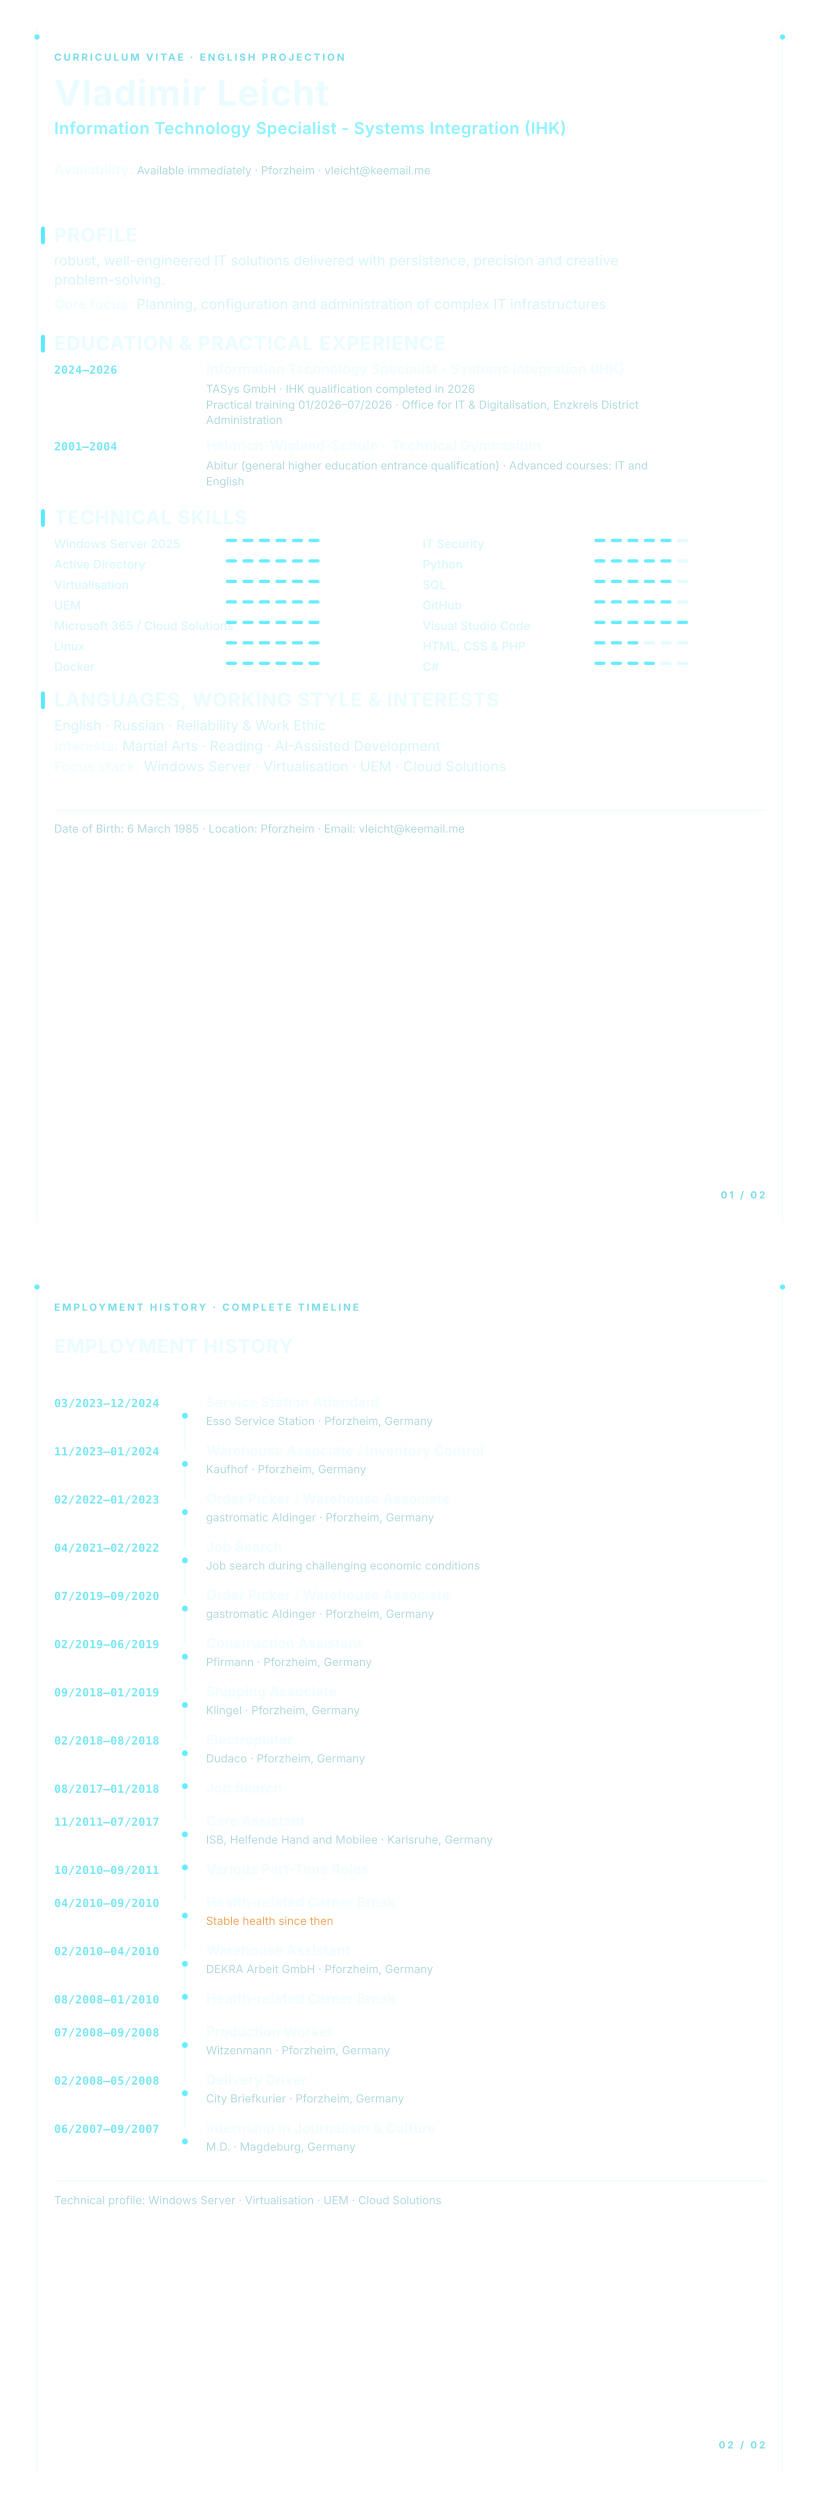
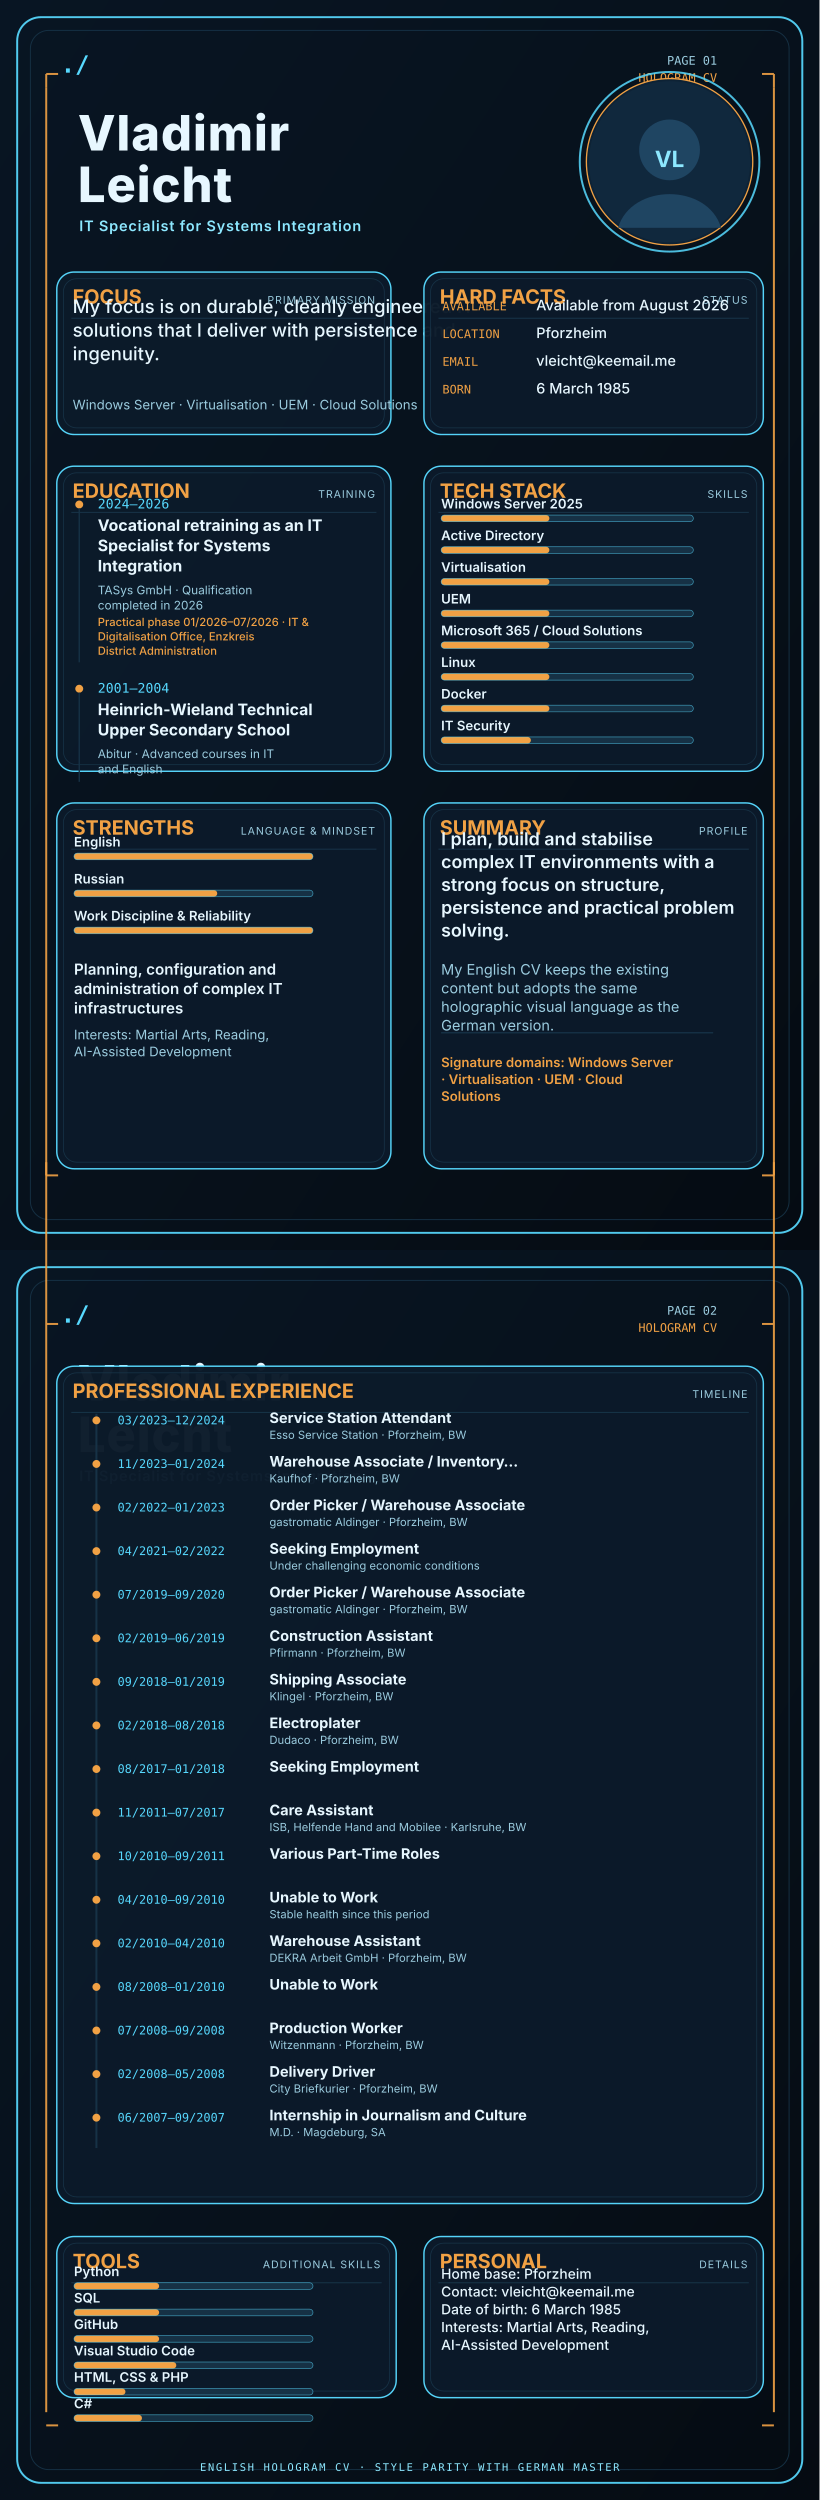
- <svg xmlns="http://www.w3.org/2000/svg" width="1241" height="3786" viewBox="0 0 1241 3786" role="img" aria-labelledby="title desc">
+ <svg xmlns="http://www.w3.org/2000/svg" width="1241" height="3786" viewBox="0 0 1241 3786">
  <defs>
-     <linearGradient id="cyanLine" x1="0" x2="1">
-       <stop offset="0" stop-color="#58eaff" stop-opacity=".14" />
-       <stop offset=".18" stop-color="#58eaff" stop-opacity=".72" />
-       <stop offset=".82" stop-color="#58eaff" stop-opacity=".72" />
-       <stop offset="1" stop-color="#58eaff" stop-opacity=".14" />
+     <linearGradient id="bgPage" x1="0" y1="0" x2="1" y2="1">
+       <stop offset="0%" stop-color="#081523" />
+       <stop offset="55%" stop-color="#07111b" />
+       <stop offset="100%" stop-color="#050b12" />
    </linearGradient>
-     <style>
-     .name{font-family:Inter,Arial,sans-serif;font-size:54px;font-weight:700;letter-spacing:1.4px;fill:#eafcff}
-     .role{font-family:Inter,Arial,sans-serif;font-size:25px;font-weight:600;letter-spacing:.5px;fill:#8cf2ff}
-     .eyebrow{font-family:Inter,Arial,sans-serif;font-size:15px;font-weight:700;letter-spacing:3.1px;fill:#78dce8}
-     .section{font-family:Inter,Arial,sans-serif;font-size:29px;font-weight:700;letter-spacing:1.1px;fill:#eafcff}
-     .body{font-family:Inter,Arial,sans-serif;font-size:21px;font-weight:400;fill:#d7f5f8}
-     .bodyStrong{font-family:Inter,Arial,sans-serif;font-size:21px;font-weight:650;fill:#f1fdff}
-     .small{font-family:Inter,Arial,sans-serif;font-size:17px;font-weight:400;fill:#afd9de}
-     .date{font-family:ui-monospace,SFMono-Regular,Consolas,monospace;font-size:17px;font-weight:600;letter-spacing:.4px;fill:#75e6f4}
-     .skill{font-family:Inter,Arial,sans-serif;font-size:18px;font-weight:500;fill:#d8f7fa}
-     .accent{fill:#f0a55b}
-     .line{stroke:url(#cyanLine);stroke-width:2}
-     .thin{stroke:#58eaff;stroke-opacity:.22;stroke-width:1}
-   </style>
+     <linearGradient id="glowLine" x1="0" y1="0" x2="1" y2="0">
+       <stop offset="0%" stop-color="#143449" />
+       <stop offset="45%" stop-color="#57d9ff" />
+       <stop offset="100%" stop-color="#143449" />
+     </linearGradient>
+     <filter id="softGlow" x="-40%" y="-40%" width="180%" height="180%">
+       <feGaussianBlur stdDeviation="3" result="blur" />
+       <feMerge>
+         <feMergeNode in="blur" />
+         <feMergeNode in="SourceGraphic" />
+       </feMerge>
+     </filter>
  </defs>
-   <g aria-hidden="true" opacity=".9">
-     <path d="M42 56 H1199" class="line" />
-     <path d="M42 1837 H1199" class="line" />
-     <path d="M56 42 V1851" class="thin" />
-     <path d="M1185 42 V1851" class="thin" />
-     <circle cx="56" cy="56" r="4" fill="#58eaff" />
-     <circle cx="1185" cy="56" r="4" fill="#58eaff" />
-   </g>
-   <g aria-hidden="true" opacity=".9">
-     <path d="M42 1949 H1199" class="line" />
-     <path d="M42 3730 H1199" class="line" />
-     <path d="M56 1935 V3744" class="thin" />
-     <path d="M1185 1935 V3744" class="thin" />
-     <circle cx="56" cy="1949" r="4" fill="#58eaff" />
-     <circle cx="1185" cy="1949" r="4" fill="#58eaff" />
-   </g>
-   <g id="page-1" data-page="1">
-     <text x="82" y="92" class="eyebrow">CURRICULUM VITAE · ENGLISH PROJECTION</text>
-     <text x="82" y="160" class="name">Vladimir Leicht</text>
-     <text x="82" y="203" class="role">Information Technology Specialist - Systems Integration (IHK)</text>
-     <text x="82" y="264" class="small">
-       <tspan class="bodyStrong">Availability:</tspan> Available immediately · Pforzheim · vleicht@keemail.me</text>
-     <path d="M82 318 H1159" class="line" />
-     <text x="82" y="366" class="section">PROFILE</text>
-     <rect x="62" y="343" width="6" height="27" rx="3" fill="#58eaff" />
-     <text x="82" y="402" class="body">robust, well-engineered IT solutions delivered with persistence, precision and creative</text>
-     <text x="82" y="431" class="body">problem-solving.</text>
-     <text x="82" y="468" class="body">
-       <tspan class="bodyStrong">Core focus:</tspan> Planning, configuration and administration of complex IT infrastructures</text>
-     <text x="82" y="530" class="section">EDUCATION &amp; PRACTICAL EXPERIENCE</text>
-     <rect x="62" y="507" width="6" height="27" rx="3" fill="#58eaff" />
-     <text x="82" y="566" class="date">2024–2026</text>
-     <text x="312" y="566" class="bodyStrong">Information Technology Specialist - Systems Integration (IHK)</text>
-     <text x="312" y="595" class="small">TASys GmbH · IHK qualification completed in 2026</text>
-     <text x="312" y="619" class="small">Practical training 01/2026–07/2026 · Office for IT &amp; Digitalisation, Enzkreis District</text>
-     <text x="312" y="642" class="small">Administration</text>
-     <text x="82" y="682" class="date">2001–2004</text>
-     <text x="312" y="682" class="bodyStrong">Heinrich-Wieland-Schule - Technical Gymnasium</text>
-     <text x="312" y="711" class="small">Abitur (general higher education entrance qualification) · Advanced courses: IT and</text>
-     <text x="312" y="735" class="small">English</text>
-     <text x="82" y="794" class="section">TECHNICAL SKILLS</text>
-     <rect x="62" y="771" width="6" height="27" rx="3" fill="#58eaff" />
-     <text x="82" y="830" class="skill">Windows Server 2025</text>
-     <rect x="342" y="816" width="17" height="5" rx="2.5" fill="#58eaff" opacity=".9" />
-     <rect x="367" y="816" width="17" height="5" rx="2.5" fill="#58eaff" opacity=".9" />
-     <rect x="392" y="816" width="17" height="5" rx="2.5" fill="#58eaff" opacity=".9" />
-     <rect x="417" y="816" width="17" height="5" rx="2.5" fill="#58eaff" opacity=".9" />
-     <rect x="442" y="816" width="17" height="5" rx="2.5" fill="#58eaff" opacity=".9" />
-     <rect x="467" y="816" width="17" height="5" rx="2.5" fill="#58eaff" opacity=".9" />
-     <text x="82" y="861" class="skill">Active Directory</text>
-     <rect x="342" y="847" width="17" height="5" rx="2.5" fill="#58eaff" opacity=".9" />
-     <rect x="367" y="847" width="17" height="5" rx="2.5" fill="#58eaff" opacity=".9" />
-     <rect x="392" y="847" width="17" height="5" rx="2.5" fill="#58eaff" opacity=".9" />
-     <rect x="417" y="847" width="17" height="5" rx="2.5" fill="#58eaff" opacity=".9" />
-     <rect x="442" y="847" width="17" height="5" rx="2.5" fill="#58eaff" opacity=".9" />
-     <rect x="467" y="847" width="17" height="5" rx="2.5" fill="#58eaff" opacity=".9" />
-     <text x="82" y="892" class="skill">Virtualisation</text>
-     <rect x="342" y="878" width="17" height="5" rx="2.5" fill="#58eaff" opacity=".9" />
-     <rect x="367" y="878" width="17" height="5" rx="2.5" fill="#58eaff" opacity=".9" />
-     <rect x="392" y="878" width="17" height="5" rx="2.5" fill="#58eaff" opacity=".9" />
-     <rect x="417" y="878" width="17" height="5" rx="2.5" fill="#58eaff" opacity=".9" />
-     <rect x="442" y="878" width="17" height="5" rx="2.5" fill="#58eaff" opacity=".9" />
-     <rect x="467" y="878" width="17" height="5" rx="2.5" fill="#58eaff" opacity=".9" />
-     <text x="82" y="923" class="skill">UEM</text>
-     <rect x="342" y="909" width="17" height="5" rx="2.5" fill="#58eaff" opacity=".9" />
-     <rect x="367" y="909" width="17" height="5" rx="2.5" fill="#58eaff" opacity=".9" />
-     <rect x="392" y="909" width="17" height="5" rx="2.5" fill="#58eaff" opacity=".9" />
-     <rect x="417" y="909" width="17" height="5" rx="2.5" fill="#58eaff" opacity=".9" />
-     <rect x="442" y="909" width="17" height="5" rx="2.5" fill="#58eaff" opacity=".9" />
-     <rect x="467" y="909" width="17" height="5" rx="2.5" fill="#58eaff" opacity=".9" />
-     <text x="82" y="954" class="skill">Microsoft 365 / Cloud Solutions</text>
-     <rect x="342" y="940" width="17" height="5" rx="2.5" fill="#58eaff" opacity=".9" />
-     <rect x="367" y="940" width="17" height="5" rx="2.5" fill="#58eaff" opacity=".9" />
-     <rect x="392" y="940" width="17" height="5" rx="2.5" fill="#58eaff" opacity=".9" />
-     <rect x="417" y="940" width="17" height="5" rx="2.5" fill="#58eaff" opacity=".9" />
-     <rect x="442" y="940" width="17" height="5" rx="2.5" fill="#58eaff" opacity=".9" />
-     <rect x="467" y="940" width="17" height="5" rx="2.5" fill="#58eaff" opacity=".9" />
-     <text x="82" y="985" class="skill">Linux</text>
-     <rect x="342" y="971" width="17" height="5" rx="2.5" fill="#58eaff" opacity=".9" />
-     <rect x="367" y="971" width="17" height="5" rx="2.5" fill="#58eaff" opacity=".9" />
-     <rect x="392" y="971" width="17" height="5" rx="2.5" fill="#58eaff" opacity=".9" />
-     <rect x="417" y="971" width="17" height="5" rx="2.5" fill="#58eaff" opacity=".9" />
-     <rect x="442" y="971" width="17" height="5" rx="2.5" fill="#58eaff" opacity=".9" />
-     <rect x="467" y="971" width="17" height="5" rx="2.5" fill="#58eaff" opacity=".9" />
-     <text x="82" y="1016" class="skill">Docker</text>
-     <rect x="342" y="1002" width="17" height="5" rx="2.5" fill="#58eaff" opacity=".9" />
-     <rect x="367" y="1002" width="17" height="5" rx="2.5" fill="#58eaff" opacity=".9" />
-     <rect x="392" y="1002" width="17" height="5" rx="2.5" fill="#58eaff" opacity=".9" />
-     <rect x="417" y="1002" width="17" height="5" rx="2.5" fill="#58eaff" opacity=".9" />
-     <rect x="442" y="1002" width="17" height="5" rx="2.5" fill="#58eaff" opacity=".9" />
-     <rect x="467" y="1002" width="17" height="5" rx="2.5" fill="#58eaff" opacity=".9" />
-     <text x="640" y="830" class="skill">IT Security</text>
-     <rect x="900" y="816" width="17" height="5" rx="2.5" fill="#58eaff" opacity=".9" />
-     <rect x="925" y="816" width="17" height="5" rx="2.5" fill="#58eaff" opacity=".9" />
-     <rect x="950" y="816" width="17" height="5" rx="2.5" fill="#58eaff" opacity=".9" />
-     <rect x="975" y="816" width="17" height="5" rx="2.5" fill="#58eaff" opacity=".9" />
-     <rect x="1000" y="816" width="17" height="5" rx="2.5" fill="#58eaff" opacity=".9" />
-     <rect x="1025" y="816" width="17" height="5" rx="2.5" fill="#58eaff" opacity=".18" />
-     <text x="640" y="861" class="skill">Python</text>
-     <rect x="900" y="847" width="17" height="5" rx="2.5" fill="#58eaff" opacity=".9" />
-     <rect x="925" y="847" width="17" height="5" rx="2.5" fill="#58eaff" opacity=".9" />
-     <rect x="950" y="847" width="17" height="5" rx="2.5" fill="#58eaff" opacity=".9" />
-     <rect x="975" y="847" width="17" height="5" rx="2.5" fill="#58eaff" opacity=".9" />
-     <rect x="1000" y="847" width="17" height="5" rx="2.5" fill="#58eaff" opacity=".9" />
-     <rect x="1025" y="847" width="17" height="5" rx="2.5" fill="#58eaff" opacity=".18" />
-     <text x="640" y="892" class="skill">SQL</text>
-     <rect x="900" y="878" width="17" height="5" rx="2.5" fill="#58eaff" opacity=".9" />
-     <rect x="925" y="878" width="17" height="5" rx="2.5" fill="#58eaff" opacity=".9" />
-     <rect x="950" y="878" width="17" height="5" rx="2.5" fill="#58eaff" opacity=".9" />
-     <rect x="975" y="878" width="17" height="5" rx="2.5" fill="#58eaff" opacity=".9" />
-     <rect x="1000" y="878" width="17" height="5" rx="2.5" fill="#58eaff" opacity=".9" />
-     <rect x="1025" y="878" width="17" height="5" rx="2.5" fill="#58eaff" opacity=".18" />
-     <text x="640" y="923" class="skill">GitHub</text>
-     <rect x="900" y="909" width="17" height="5" rx="2.5" fill="#58eaff" opacity=".9" />
-     <rect x="925" y="909" width="17" height="5" rx="2.5" fill="#58eaff" opacity=".9" />
-     <rect x="950" y="909" width="17" height="5" rx="2.5" fill="#58eaff" opacity=".9" />
-     <rect x="975" y="909" width="17" height="5" rx="2.5" fill="#58eaff" opacity=".9" />
-     <rect x="1000" y="909" width="17" height="5" rx="2.5" fill="#58eaff" opacity=".9" />
-     <rect x="1025" y="909" width="17" height="5" rx="2.5" fill="#58eaff" opacity=".18" />
-     <text x="640" y="954" class="skill">Visual Studio Code</text>
-     <rect x="900" y="940" width="17" height="5" rx="2.5" fill="#58eaff" opacity=".9" />
-     <rect x="925" y="940" width="17" height="5" rx="2.5" fill="#58eaff" opacity=".9" />
-     <rect x="950" y="940" width="17" height="5" rx="2.5" fill="#58eaff" opacity=".9" />
-     <rect x="975" y="940" width="17" height="5" rx="2.5" fill="#58eaff" opacity=".9" />
-     <rect x="1000" y="940" width="17" height="5" rx="2.5" fill="#58eaff" opacity=".9" />
-     <rect x="1025" y="940" width="17" height="5" rx="2.5" fill="#58eaff" opacity=".9" />
-     <text x="640" y="985" class="skill">HTML, CSS &amp; PHP</text>
-     <rect x="900" y="971" width="17" height="5" rx="2.5" fill="#58eaff" opacity=".9" />
-     <rect x="925" y="971" width="17" height="5" rx="2.5" fill="#58eaff" opacity=".9" />
-     <rect x="950" y="971" width="17" height="5" rx="2.5" fill="#58eaff" opacity=".9" />
-     <rect x="975" y="971" width="17" height="5" rx="2.5" fill="#58eaff" opacity=".18" />
-     <rect x="1000" y="971" width="17" height="5" rx="2.5" fill="#58eaff" opacity=".18" />
-     <rect x="1025" y="971" width="17" height="5" rx="2.5" fill="#58eaff" opacity=".18" />
-     <text x="640" y="1016" class="skill">C#</text>
-     <rect x="900" y="1002" width="17" height="5" rx="2.5" fill="#58eaff" opacity=".9" />
-     <rect x="925" y="1002" width="17" height="5" rx="2.5" fill="#58eaff" opacity=".9" />
-     <rect x="950" y="1002" width="17" height="5" rx="2.5" fill="#58eaff" opacity=".9" />
-     <rect x="975" y="1002" width="17" height="5" rx="2.5" fill="#58eaff" opacity=".9" />
-     <rect x="1000" y="1002" width="17" height="5" rx="2.5" fill="#58eaff" opacity=".18" />
-     <rect x="1025" y="1002" width="17" height="5" rx="2.5" fill="#58eaff" opacity=".18" />
-     <text x="82" y="1070" class="section">LANGUAGES, WORKING STYLE &amp; INTERESTS</text>
-     <rect x="62" y="1047" width="6" height="27" rx="3" fill="#58eaff" />
-     <text x="82" y="1106" class="body">English · Russian · Reliability &amp; Work Ethic</text>
-     <text x="82" y="1137" class="body">
-       <tspan class="bodyStrong">Interests:</tspan> Martial Arts · Reading · AI-Assisted Development</text>
-     <text x="82" y="1168" class="body">
-       <tspan class="bodyStrong">Focus stack:</tspan> Windows Server · Virtualisation · UEM · Cloud Solutions</text>
-     <path d="M82 1227 H1159" class="thin" />
-     <text x="82" y="1261" class="small">Date of Birth: 6 March 1985 · Location: Pforzheim · Email: vleicht@keemail.me</text>
-     <text x="1159" y="1815" text-anchor="end" class="eyebrow">01 / 02</text>
-   </g>
-   <g id="page-2" data-page="2">
-     <text x="82" y="1985" class="eyebrow">EMPLOYMENT HISTORY · COMPLETE TIMELINE</text>
-     <text x="82" y="2049" class="section">EMPLOYMENT HISTORY</text>
-     <path d="M82 2089 H1159" class="line" />
-     <text x="82" y="2131" class="date">03/2023–12/2024</text>
-     <text x="312" y="2131" class="bodyStrong">Service Station Attendant</text>
-     <text x="312" y="2158" class="small">Esso Service Station · Pforzheim, Germany</text>
-     <circle cx="280" cy="2144" r="4.5" fill="#58eaff" opacity=".9" />
-     <path d="M280 2150 V2196" class="thin" />
-     <text x="82" y="2204" class="date">11/2023–01/2024</text>
-     <text x="312" y="2204" class="bodyStrong">Warehouse Associate / Inventory Control</text>
-     <text x="312" y="2231" class="small">Kaufhof · Pforzheim, Germany</text>
-     <circle cx="280" cy="2217" r="4.5" fill="#58eaff" opacity=".9" />
-     <path d="M280 2223 V2269" class="thin" />
-     <text x="82" y="2277" class="date">02/2022–01/2023</text>
-     <text x="312" y="2277" class="bodyStrong">Order Picker / Warehouse Associate</text>
-     <text x="312" y="2304" class="small">gastromatic Aldinger · Pforzheim, Germany</text>
-     <circle cx="280" cy="2290" r="4.5" fill="#58eaff" opacity=".9" />
-     <path d="M280 2296 V2342" class="thin" />
-     <text x="82" y="2350" class="date">04/2021–02/2022</text>
-     <text x="312" y="2350" class="bodyStrong">Job Search</text>
-     <text x="312" y="2377" class="small">Job search during challenging economic conditions</text>
-     <circle cx="280" cy="2363" r="4.5" fill="#58eaff" opacity=".9" />
-     <path d="M280 2369 V2415" class="thin" />
-     <text x="82" y="2423" class="date">07/2019–09/2020</text>
-     <text x="312" y="2423" class="bodyStrong">Order Picker / Warehouse Associate</text>
-     <text x="312" y="2450" class="small">gastromatic Aldinger · Pforzheim, Germany</text>
-     <circle cx="280" cy="2436" r="4.5" fill="#58eaff" opacity=".9" />
-     <path d="M280 2442 V2488" class="thin" />
-     <text x="82" y="2496" class="date">02/2019–06/2019</text>
-     <text x="312" y="2496" class="bodyStrong">Construction Assistant</text>
-     <text x="312" y="2523" class="small">Pfirmann · Pforzheim, Germany</text>
-     <circle cx="280" cy="2509" r="4.5" fill="#58eaff" opacity=".9" />
-     <path d="M280 2515 V2561" class="thin" />
-     <text x="82" y="2569" class="date">09/2018–01/2019</text>
-     <text x="312" y="2569" class="bodyStrong">Shipping Associate</text>
-     <text x="312" y="2596" class="small">Klingel · Pforzheim, Germany</text>
-     <circle cx="280" cy="2582" r="4.5" fill="#58eaff" opacity=".9" />
-     <path d="M280 2588 V2634" class="thin" />
-     <text x="82" y="2642" class="date">02/2018–08/2018</text>
-     <text x="312" y="2642" class="bodyStrong">Electroplater</text>
-     <text x="312" y="2669" class="small">Dudaco · Pforzheim, Germany</text>
-     <circle cx="280" cy="2655" r="4.5" fill="#58eaff" opacity=".9" />
-     <path d="M280 2661 V2707" class="thin" />
-     <text x="82" y="2715" class="date">08/2017–01/2018</text>
-     <text x="312" y="2715" class="bodyStrong">Job Search</text>
-     <circle cx="280" cy="2705" r="4.5" fill="#58eaff" opacity=".9" />
-     <path d="M280 2711 V2757" class="thin" />
-     <text x="82" y="2765" class="date">11/2011–07/2017</text>
-     <text x="312" y="2765" class="bodyStrong">Care Assistant</text>
-     <text x="312" y="2792" class="small">ISB, Helfende Hand and Mobilee · Karlsruhe, Germany</text>
-     <circle cx="280" cy="2778" r="4.5" fill="#58eaff" opacity=".9" />
-     <path d="M280 2784 V2830" class="thin" />
-     <text x="82" y="2838" class="date">10/2010–09/2011</text>
-     <text x="312" y="2838" class="bodyStrong">Various Part-Time Roles</text>
-     <circle cx="280" cy="2828" r="4.5" fill="#58eaff" opacity=".9" />
-     <path d="M280 2834 V2880" class="thin" />
-     <text x="82" y="2888" class="date">04/2010–09/2010</text>
-     <text x="312" y="2888" class="bodyStrong">Health-related Career Break</text>
-     <text x="312" y="2915" class="small accent">Stable health since then</text>
-     <circle cx="280" cy="2901" r="4.5" fill="#58eaff" opacity=".9" />
-     <path d="M280 2907 V2953" class="thin" />
-     <text x="82" y="2961" class="date">02/2010–04/2010</text>
-     <text x="312" y="2961" class="bodyStrong">Warehouse Assistant</text>
-     <text x="312" y="2988" class="small">DEKRA Arbeit GmbH · Pforzheim, Germany</text>
-     <circle cx="280" cy="2974" r="4.5" fill="#58eaff" opacity=".9" />
-     <path d="M280 2980 V3026" class="thin" />
-     <text x="82" y="3034" class="date">08/2008–01/2010</text>
-     <text x="312" y="3034" class="bodyStrong">Health-related Career Break</text>
-     <circle cx="280" cy="3024" r="4.5" fill="#58eaff" opacity=".9" />
-     <path d="M280 3030 V3076" class="thin" />
-     <text x="82" y="3084" class="date">07/2008–09/2008</text>
-     <text x="312" y="3084" class="bodyStrong">Production Worker</text>
-     <text x="312" y="3111" class="small">Witzenmann · Pforzheim, Germany</text>
-     <circle cx="280" cy="3097" r="4.5" fill="#58eaff" opacity=".9" />
-     <path d="M280 3103 V3149" class="thin" />
-     <text x="82" y="3157" class="date">02/2008–05/2008</text>
-     <text x="312" y="3157" class="bodyStrong">Delivery Driver</text>
-     <text x="312" y="3184" class="small">City Briefkurier · Pforzheim, Germany</text>
-     <circle cx="280" cy="3170" r="4.5" fill="#58eaff" opacity=".9" />
-     <path d="M280 3176 V3222" class="thin" />
-     <text x="82" y="3230" class="date">06/2007–09/2007</text>
-     <text x="312" y="3230" class="bodyStrong">Internship in Journalism &amp; Culture</text>
-     <text x="312" y="3257" class="small">M.D. · Magdeburg, Germany</text>
-     <circle cx="280" cy="3243" r="4.5" fill="#58eaff" opacity=".9" />
-     <path d="M82 3303 H1159" class="thin" />
-     <text x="82" y="3338" class="small">Technical profile: Windows Server · Virtualisation · UEM · Cloud Solutions</text>
-     <text x="1159" y="3708" text-anchor="end" class="eyebrow">02 / 02</text>
-   </g>
+   <rect x="0" y="0" width="1241" height="1893" fill="url(#bgPage)" />
+   <rect x="26" y="26" width="1189" height="1841" rx="36" fill="none" stroke="#57d9ff" stroke-width="3" opacity="0.92" />
+   <rect x="46" y="46" width="1149" height="1801" rx="28" fill="none" stroke="#163246" stroke-width="1.4" opacity="0.95" />
+   <line x1="88" y1="138" x2="1153" y2="138" stroke="url(#glowLine)" stroke-width="3" opacity="0.88" filter="url(#softGlow)" />
+   <text x="92" y="110" fill="#57d9ff" font-size="36" font-family="'JetBrains Mono', monospace" font-weight="700">./</text>
+   <text x="118" y="228" fill="#e7f7ff" font-size="74" font-family="'Inter', 'Segoe UI', Arial, sans-serif" font-weight="800" letter-spacing="1.4">Vladimir</text>
+   <text x="118" y="306" fill="#e7f7ff" font-size="74" font-family="'Inter', 'Segoe UI', Arial, sans-serif" font-weight="800" letter-spacing="1.4">Leicht</text>
+   <text x="120" y="350" fill="#8de8ff" font-size="22" font-family="'Inter', 'Segoe UI', Arial, sans-serif" font-weight="600" letter-spacing="1.2">IT Specialist for Systems Integration</text>
+   <text x="1086" y="98" text-anchor="end" fill="#9ccde0" font-size="18" font-family="'JetBrains Mono', monospace">PAGE 01</text>
+   <text x="1086" y="124" text-anchor="end" fill="#f1a144" font-size="18" font-family="'JetBrains Mono', monospace">HOLOGRAM CV</text>
+   <path d="M70 112 H88 M70 112 V132 M1154 112 H1172 M1172 112 V132 M70 1780 H88 M70 1760 V1780 M1154 1780 H1172 M1172 1760 V1780" stroke="#f1a144" stroke-width="3" fill="none" opacity="0.9" />
+   <rect x="0" y="1893" width="1241" height="1893" fill="url(#bgPage)" />
+   <rect x="26" y="1919" width="1189" height="1841" rx="36" fill="none" stroke="#57d9ff" stroke-width="3" opacity="0.92" />
+   <rect x="46" y="1939" width="1149" height="1801" rx="28" fill="none" stroke="#163246" stroke-width="1.4" opacity="0.95" />
+   <line x1="88" y1="2031" x2="1153" y2="2031" stroke="url(#glowLine)" stroke-width="3" opacity="0.88" filter="url(#softGlow)" />
+   <text x="92" y="2003" fill="#57d9ff" font-size="36" font-family="'JetBrains Mono', monospace" font-weight="700">./</text>
+   <text x="118" y="2121" fill="#e7f7ff" font-size="74" font-family="'Inter', 'Segoe UI', Arial, sans-serif" font-weight="800" letter-spacing="1.4">Vladimir</text>
+   <text x="118" y="2199" fill="#e7f7ff" font-size="74" font-family="'Inter', 'Segoe UI', Arial, sans-serif" font-weight="800" letter-spacing="1.4">Leicht</text>
+   <text x="120" y="2243" fill="#8de8ff" font-size="22" font-family="'Inter', 'Segoe UI', Arial, sans-serif" font-weight="600" letter-spacing="1.2">IT Specialist for Systems Integration</text>
+   <text x="1086" y="1991" text-anchor="end" fill="#9ccde0" font-size="18" font-family="'JetBrains Mono', monospace">PAGE 02</text>
+   <text x="1086" y="2017" text-anchor="end" fill="#f1a144" font-size="18" font-family="'JetBrains Mono', monospace">HOLOGRAM CV</text>
+   <path d="M70 2005 H88 M70 2005 V132 M1154 2005 H1172 M1172 2005 V132 M70 3673 H88 M70 3653 V1780 M1154 3673 H1172 M1172 3653 V1780" stroke="#f1a144" stroke-width="3" fill="none" opacity="0.9" />
+   <circle cx="1014" cy="245" r="136" fill="none" stroke="#57d9ff" stroke-width="3" opacity="0.85" />
+   <circle cx="1014" cy="245" r="126" fill="#0d2235" stroke="#f1a144" stroke-width="2" />
+   <circle cx="1014" cy="245" r="122" fill="#10283d" />
+   <circle cx="1014" cy="227" r="46" fill="#1f4664" opacity="0.95" />
+   <path d="M 936 345 C 956 277, 1072 277, 1092 345 Z" fill="#1f4664" opacity="0.95" />
+   <text x="1014" y="253" fill="#8de8ff" text-anchor="middle" font-size="34" font-family="'Inter', 'Segoe UI', Arial, sans-serif" font-weight="700">VL</text>
+   <rect x="86" y="412" width="506" height="246" rx="26" fill="#0b1a29" stroke="#57d9ff" stroke-width="2.2" opacity="0.97" />
+   <rect x="96" y="422" width="486" height="226" rx="20" fill="none" stroke="#163246" stroke-width="1.2" />
+   <line x1="108" y1="482" x2="570" y2="482" stroke="#163246" stroke-width="1.6" />
+   <text x="110" y="460" fill="#f1a144" font-size="30" font-family="'Inter', 'Segoe UI', Arial, sans-serif" font-weight="700">FOCUS</text>
+   <text x="568" y="460" fill="#9ccde0" text-anchor="end" font-size="16" font-family="'Inter', 'Segoe UI', Arial, sans-serif" letter-spacing="1.4">PRIMARY MISSION</text>
+   <text x="110" y="474" fill="#e7f7ff" font-size="28" font-family="'Inter', 'Segoe UI', Arial, sans-serif" font-weight="500">
+     <tspan x="110" dy="0">My focus is on durable, cleanly engineered IT</tspan>
+     <tspan x="110" dy="35.8">solutions that I deliver with persistence and</tspan>
+     <tspan x="110" dy="35.8">ingenuity.</tspan>
+   </text>
+   <text x="110" y="620" fill="#9ccde0" font-size="20" font-family="'Inter', 'Segoe UI', Arial, sans-serif">Windows Server · Virtualisation · UEM · Cloud Solutions</text>
+   <rect x="642" y="412" width="514" height="246" rx="26" fill="#0b1a29" stroke="#57d9ff" stroke-width="2.2" opacity="0.97" />
+   <rect x="652" y="422" width="494" height="226" rx="20" fill="none" stroke="#163246" stroke-width="1.2" />
+   <line x1="664" y1="482" x2="1134" y2="482" stroke="#163246" stroke-width="1.6" />
+   <text x="666" y="460" fill="#f1a144" font-size="30" font-family="'Inter', 'Segoe UI', Arial, sans-serif" font-weight="700">HARD FACTS</text>
+   <text x="1132" y="460" fill="#9ccde0" text-anchor="end" font-size="16" font-family="'Inter', 'Segoe UI', Arial, sans-serif" letter-spacing="1.4">STATUS</text>
+   <text x="670" y="470" fill="#f1a144" font-size="18" font-family="'JetBrains Mono', monospace">AVAILABLE</text>
+   <text x="812" y="470" fill="#e7f7ff" font-size="22" font-family="'Inter', 'Segoe UI', Arial, sans-serif" font-weight="500">Available from August 2026</text>
+   <text x="670" y="512" fill="#f1a144" font-size="18" font-family="'JetBrains Mono', monospace">LOCATION</text>
+   <text x="812" y="512" fill="#e7f7ff" font-size="22" font-family="'Inter', 'Segoe UI', Arial, sans-serif" font-weight="500">Pforzheim</text>
+   <text x="670" y="554" fill="#f1a144" font-size="18" font-family="'JetBrains Mono', monospace">EMAIL</text>
+   <text x="812" y="554" fill="#e7f7ff" font-size="22" font-family="'Inter', 'Segoe UI', Arial, sans-serif" font-weight="500">vleicht@keemail.me</text>
+   <text x="670" y="596" fill="#f1a144" font-size="18" font-family="'JetBrains Mono', monospace">BORN</text>
+   <text x="812" y="596" fill="#e7f7ff" font-size="22" font-family="'Inter', 'Segoe UI', Arial, sans-serif" font-weight="500">6 March 1985</text>
+   <rect x="86" y="706" width="506" height="462" rx="26" fill="#0b1a29" stroke="#57d9ff" stroke-width="2.2" opacity="0.97" />
+   <rect x="96" y="716" width="486" height="442" rx="20" fill="none" stroke="#163246" stroke-width="1.2" />
+   <line x1="108" y1="776" x2="570" y2="776" stroke="#163246" stroke-width="1.6" />
+   <text x="110" y="754" fill="#f1a144" font-size="30" font-family="'Inter', 'Segoe UI', Arial, sans-serif" font-weight="700">EDUCATION</text>
+   <text x="568" y="754" fill="#9ccde0" text-anchor="end" font-size="16" font-family="'Inter', 'Segoe UI', Arial, sans-serif" letter-spacing="1.4">TRAINING</text>
+   <circle cx="120" cy="764" r="6" fill="#f1a144" />
+   <text x="148" y="770" fill="#57d9ff" font-size="20" font-family="'JetBrains Mono', monospace">2024–2026</text>
+   <text x="148" y="804" fill="#e7f7ff" font-size="24" font-family="'Inter', 'Segoe UI', Arial, sans-serif" font-weight="700">
+     <tspan x="148" dy="0">Vocational retraining as an IT</tspan>
+     <tspan x="148" dy="30.7">Specialist for Systems</tspan>
+     <tspan x="148" dy="30.7">Integration</tspan>
+   </text>
+   <text x="148" y="900" fill="#9ccde0" font-size="18" font-family="'Inter', 'Segoe UI', Arial, sans-serif" font-weight="400">
+     <tspan x="148" dy="0">TASys GmbH · Qualification</tspan>
+     <tspan x="148" dy="23.0">completed in 2026</tspan>
+   </text>
+   <text x="148" y="948" fill="#f1a144" font-size="17" font-family="'Inter', 'Segoe UI', Arial, sans-serif" font-weight="500">
+     <tspan x="148" dy="0">Practical phase 01/2026–07/2026 · IT &amp;</tspan>
+     <tspan x="148" dy="21.8">Digitalisation Office, Enzkreis</tspan>
+     <tspan x="148" dy="21.8">District Administration</tspan>
+   </text>
+   <line x1="120" y1="770" x2="120" y2="1003" stroke="#163246" stroke-width="2" />
+   <circle cx="120" cy="1043" r="6" fill="#f1a144" />
+   <text x="148" y="1049" fill="#57d9ff" font-size="20" font-family="'JetBrains Mono', monospace">2001–2004</text>
+   <text x="148" y="1083" fill="#e7f7ff" font-size="24" font-family="'Inter', 'Segoe UI', Arial, sans-serif" font-weight="700">
+     <tspan x="148" dy="0">Heinrich-Wieland Technical</tspan>
+     <tspan x="148" dy="30.7">Upper Secondary School</tspan>
+   </text>
+   <text x="148" y="1148" fill="#9ccde0" font-size="18" font-family="'Inter', 'Segoe UI', Arial, sans-serif" font-weight="400">
+     <tspan x="148" dy="0">Abitur · Advanced courses in IT</tspan>
+     <tspan x="148" dy="23.0">and English</tspan>
+   </text>
+   <line x1="120" y1="1049" x2="120" y2="1184" stroke="#163246" stroke-width="2" />
+   <rect x="642" y="706" width="514" height="462" rx="26" fill="#0b1a29" stroke="#57d9ff" stroke-width="2.2" opacity="0.97" />
+   <rect x="652" y="716" width="494" height="442" rx="20" fill="none" stroke="#163246" stroke-width="1.2" />
+   <line x1="664" y1="776" x2="1134" y2="776" stroke="#163246" stroke-width="1.6" />
+   <text x="666" y="754" fill="#f1a144" font-size="30" font-family="'Inter', 'Segoe UI', Arial, sans-serif" font-weight="700">TECH STACK</text>
+   <text x="1132" y="754" fill="#9ccde0" text-anchor="end" font-size="16" font-family="'Inter', 'Segoe UI', Arial, sans-serif" letter-spacing="1.4">SKILLS</text>
+   <text x="668" y="770" fill="#e7f7ff" font-size="20" font-family="'Inter', 'Segoe UI', Arial, sans-serif" font-weight="600">Windows Server 2025</text>
+   <rect x="668" y="780" width="382" height="10" rx="5" fill="#163246" opacity="0.95" />
+   <rect x="668" y="780" width="164" height="10" rx="5" fill="#f1a144" />
+   <rect x="668" y="780" width="382" height="10" rx="5" fill="none" stroke="#57d9ff" stroke-width="1" opacity="0.65" />
+   <text x="668" y="818" fill="#e7f7ff" font-size="20" font-family="'Inter', 'Segoe UI', Arial, sans-serif" font-weight="600">Active Directory</text>
+   <rect x="668" y="828" width="382" height="10" rx="5" fill="#163246" opacity="0.95" />
+   <rect x="668" y="828" width="164" height="10" rx="5" fill="#f1a144" />
+   <rect x="668" y="828" width="382" height="10" rx="5" fill="none" stroke="#57d9ff" stroke-width="1" opacity="0.65" />
+   <text x="668" y="866" fill="#e7f7ff" font-size="20" font-family="'Inter', 'Segoe UI', Arial, sans-serif" font-weight="600">Virtualisation</text>
+   <rect x="668" y="876" width="382" height="10" rx="5" fill="#163246" opacity="0.95" />
+   <rect x="668" y="876" width="164" height="10" rx="5" fill="#f1a144" />
+   <rect x="668" y="876" width="382" height="10" rx="5" fill="none" stroke="#57d9ff" stroke-width="1" opacity="0.65" />
+   <text x="668" y="914" fill="#e7f7ff" font-size="20" font-family="'Inter', 'Segoe UI', Arial, sans-serif" font-weight="600">UEM</text>
+   <rect x="668" y="924" width="382" height="10" rx="5" fill="#163246" opacity="0.95" />
+   <rect x="668" y="924" width="164" height="10" rx="5" fill="#f1a144" />
+   <rect x="668" y="924" width="382" height="10" rx="5" fill="none" stroke="#57d9ff" stroke-width="1" opacity="0.65" />
+   <text x="668" y="962" fill="#e7f7ff" font-size="20" font-family="'Inter', 'Segoe UI', Arial, sans-serif" font-weight="600">Microsoft 365 / Cloud Solutions</text>
+   <rect x="668" y="972" width="382" height="10" rx="5" fill="#163246" opacity="0.95" />
+   <rect x="668" y="972" width="164" height="10" rx="5" fill="#f1a144" />
+   <rect x="668" y="972" width="382" height="10" rx="5" fill="none" stroke="#57d9ff" stroke-width="1" opacity="0.65" />
+   <text x="668" y="1010" fill="#e7f7ff" font-size="20" font-family="'Inter', 'Segoe UI', Arial, sans-serif" font-weight="600">Linux</text>
+   <rect x="668" y="1020" width="382" height="10" rx="5" fill="#163246" opacity="0.95" />
+   <rect x="668" y="1020" width="164" height="10" rx="5" fill="#f1a144" />
+   <rect x="668" y="1020" width="382" height="10" rx="5" fill="none" stroke="#57d9ff" stroke-width="1" opacity="0.65" />
+   <text x="668" y="1058" fill="#e7f7ff" font-size="20" font-family="'Inter', 'Segoe UI', Arial, sans-serif" font-weight="600">Docker</text>
+   <rect x="668" y="1068" width="382" height="10" rx="5" fill="#163246" opacity="0.95" />
+   <rect x="668" y="1068" width="164" height="10" rx="5" fill="#f1a144" />
+   <rect x="668" y="1068" width="382" height="10" rx="5" fill="none" stroke="#57d9ff" stroke-width="1" opacity="0.65" />
+   <text x="668" y="1106" fill="#e7f7ff" font-size="20" font-family="'Inter', 'Segoe UI', Arial, sans-serif" font-weight="600">IT Security</text>
+   <rect x="668" y="1116" width="382" height="10" rx="5" fill="#163246" opacity="0.95" />
+   <rect x="668" y="1116" width="136" height="10" rx="5" fill="#f1a144" />
+   <rect x="668" y="1116" width="382" height="10" rx="5" fill="none" stroke="#57d9ff" stroke-width="1" opacity="0.65" />
+   <rect x="86" y="1216" width="506" height="554" rx="26" fill="#0b1a29" stroke="#57d9ff" stroke-width="2.2" opacity="0.97" />
+   <rect x="96" y="1226" width="486" height="534" rx="20" fill="none" stroke="#163246" stroke-width="1.2" />
+   <line x1="108" y1="1286" x2="570" y2="1286" stroke="#163246" stroke-width="1.6" />
+   <text x="110" y="1264" fill="#f1a144" font-size="30" font-family="'Inter', 'Segoe UI', Arial, sans-serif" font-weight="700">STRENGTHS</text>
+   <text x="568" y="1264" fill="#9ccde0" text-anchor="end" font-size="16" font-family="'Inter', 'Segoe UI', Arial, sans-serif" letter-spacing="1.4">LANGUAGE &amp; MINDSET</text>
+   <text x="112" y="1282" fill="#e7f7ff" font-size="20" font-family="'Inter', 'Segoe UI', Arial, sans-serif" font-weight="600">English</text>
+   <rect x="112" y="1292" width="362" height="10" rx="5" fill="#163246" opacity="0.95" />
+   <rect x="112" y="1292" width="362" height="10" rx="5" fill="#f1a144" />
+   <rect x="112" y="1292" width="362" height="10" rx="5" fill="none" stroke="#57d9ff" stroke-width="1" opacity="0.65" />
+   <text x="112" y="1338" fill="#e7f7ff" font-size="20" font-family="'Inter', 'Segoe UI', Arial, sans-serif" font-weight="600">Russian</text>
+   <rect x="112" y="1348" width="362" height="10" rx="5" fill="#163246" opacity="0.95" />
+   <rect x="112" y="1348" width="217" height="10" rx="5" fill="#f1a144" />
+   <rect x="112" y="1348" width="362" height="10" rx="5" fill="none" stroke="#57d9ff" stroke-width="1" opacity="0.65" />
+   <text x="112" y="1394" fill="#e7f7ff" font-size="20" font-family="'Inter', 'Segoe UI', Arial, sans-serif" font-weight="600">Work Discipline &amp; Reliability</text>
+   <rect x="112" y="1404" width="362" height="10" rx="5" fill="#163246" opacity="0.95" />
+   <rect x="112" y="1404" width="362" height="10" rx="5" fill="#f1a144" />
+   <rect x="112" y="1404" width="362" height="10" rx="5" fill="none" stroke="#57d9ff" stroke-width="1" opacity="0.65" />
+   <text x="112" y="1476" fill="#e7f7ff" font-size="23" font-family="'Inter', 'Segoe UI', Arial, sans-serif" font-weight="600">
+     <tspan x="112" dy="0">Planning, configuration and</tspan>
+     <tspan x="112" dy="29.4">administration of complex IT</tspan>
+     <tspan x="112" dy="29.4">infrastructures</tspan>
+   </text>
+   <text x="112" y="1574" fill="#9ccde0" font-size="20" font-family="'Inter', 'Segoe UI', Arial, sans-serif" font-weight="400">
+     <tspan x="112" dy="0">Interests: Martial Arts, Reading,</tspan>
+     <tspan x="112" dy="25.6">AI-Assisted Development</tspan>
+   </text>
+   <rect x="642" y="1216" width="514" height="554" rx="26" fill="#0b1a29" stroke="#57d9ff" stroke-width="2.2" opacity="0.97" />
+   <rect x="652" y="1226" width="494" height="534" rx="20" fill="none" stroke="#163246" stroke-width="1.2" />
+   <line x1="664" y1="1286" x2="1134" y2="1286" stroke="#163246" stroke-width="1.6" />
+   <text x="666" y="1264" fill="#f1a144" font-size="30" font-family="'Inter', 'Segoe UI', Arial, sans-serif" font-weight="700">SUMMARY</text>
+   <text x="1132" y="1264" fill="#9ccde0" text-anchor="end" font-size="16" font-family="'Inter', 'Segoe UI', Arial, sans-serif" letter-spacing="1.4">PROFILE</text>
+   <text x="668" y="1280" fill="#e7f7ff" font-size="27" font-family="'Inter', 'Segoe UI', Arial, sans-serif" font-weight="600">
+     <tspan x="668" dy="0">I plan, build and stabilise</tspan>
+     <tspan x="668" dy="34.6">complex IT environments with a</tspan>
+     <tspan x="668" dy="34.6">strong focus on structure,</tspan>
+     <tspan x="668" dy="34.6">persistence and practical problem</tspan>
+     <tspan x="668" dy="34.6">solving.</tspan>
+   </text>
+   <text x="668" y="1476" fill="#9ccde0" font-size="22" font-family="'Inter', 'Segoe UI', Arial, sans-serif" font-weight="400">
+     <tspan x="668" dy="0">My English CV keeps the existing</tspan>
+     <tspan x="668" dy="28.2">content but adopts the same</tspan>
+     <tspan x="668" dy="28.2">holographic visual language as the</tspan>
+     <tspan x="668" dy="28.2">German version.</tspan>
+   </text>
+   <line x1="668" y1="1564" x2="1080" y2="1564" stroke="#163246" stroke-width="2" />
+   <text x="668" y="1616" fill="#f1a144" font-size="20" font-family="'Inter', 'Segoe UI', Arial, sans-serif" font-weight="600">
+     <tspan x="668" dy="0">Signature domains: Windows Server</tspan>
+     <tspan x="668" dy="25.6">· Virtualisation · UEM · Cloud</tspan>
+     <tspan x="668" dy="25.6">Solutions</tspan>
+   </text>
+   <rect x="86" y="2069" width="1070" height="1268" rx="26" fill="#0b1a29" stroke="#57d9ff" stroke-width="2.2" opacity="0.97" />
+   <rect x="96" y="2079" width="1050" height="1248" rx="20" fill="none" stroke="#163246" stroke-width="1.2" />
+   <line x1="108" y1="2139" x2="1134" y2="2139" stroke="#163246" stroke-width="1.6" />
+   <text x="110" y="2117" fill="#f1a144" font-size="30" font-family="'Inter', 'Segoe UI', Arial, sans-serif" font-weight="700">PROFESSIONAL EXPERIENCE</text>
+   <text x="1132" y="2117" fill="#9ccde0" text-anchor="end" font-size="16" font-family="'Inter', 'Segoe UI', Arial, sans-serif" letter-spacing="1.4">TIMELINE</text>
+   <line x1="146" y1="2141" x2="146" y2="3253" stroke="#163246" stroke-width="3" />
+   <circle cx="146" cy="2151" r="6" fill="#f1a144" />
+   <text x="178" y="2157" fill="#57d9ff" font-size="18" font-family="'JetBrains Mono', monospace">03/2023–12/2024</text>
+   <text x="408" y="2155" fill="#e7f7ff" font-size="22" font-family="'Inter', 'Segoe UI', Arial, sans-serif" font-weight="700">Service Station Attendant</text>
+   <text x="408" y="2179" fill="#9ccde0" font-size="17" font-family="'Inter', 'Segoe UI', Arial, sans-serif">Esso Service Station · Pforzheim, BW</text>
+   <circle cx="146" cy="2217" r="6" fill="#f1a144" />
+   <text x="178" y="2223" fill="#57d9ff" font-size="18" font-family="'JetBrains Mono', monospace">11/2023–01/2024</text>
+   <text x="408" y="2221" fill="#e7f7ff" font-size="22" font-family="'Inter', 'Segoe UI', Arial, sans-serif" font-weight="700">Warehouse Associate / Inventory…</text>
+   <text x="408" y="2245" fill="#9ccde0" font-size="17" font-family="'Inter', 'Segoe UI', Arial, sans-serif">Kaufhof · Pforzheim, BW</text>
+   <circle cx="146" cy="2283" r="6" fill="#f1a144" />
+   <text x="178" y="2289" fill="#57d9ff" font-size="18" font-family="'JetBrains Mono', monospace">02/2022–01/2023</text>
+   <text x="408" y="2287" fill="#e7f7ff" font-size="22" font-family="'Inter', 'Segoe UI', Arial, sans-serif" font-weight="700">Order Picker / Warehouse Associate</text>
+   <text x="408" y="2311" fill="#9ccde0" font-size="17" font-family="'Inter', 'Segoe UI', Arial, sans-serif">gastromatic Aldinger · Pforzheim, BW</text>
+   <circle cx="146" cy="2349" r="6" fill="#f1a144" />
+   <text x="178" y="2355" fill="#57d9ff" font-size="18" font-family="'JetBrains Mono', monospace">04/2021–02/2022</text>
+   <text x="408" y="2353" fill="#e7f7ff" font-size="22" font-family="'Inter', 'Segoe UI', Arial, sans-serif" font-weight="700">Seeking Employment</text>
+   <text x="408" y="2377" fill="#9ccde0" font-size="17" font-family="'Inter', 'Segoe UI', Arial, sans-serif">Under challenging economic conditions</text>
+   <circle cx="146" cy="2415" r="6" fill="#f1a144" />
+   <text x="178" y="2421" fill="#57d9ff" font-size="18" font-family="'JetBrains Mono', monospace">07/2019–09/2020</text>
+   <text x="408" y="2419" fill="#e7f7ff" font-size="22" font-family="'Inter', 'Segoe UI', Arial, sans-serif" font-weight="700">Order Picker / Warehouse Associate</text>
+   <text x="408" y="2443" fill="#9ccde0" font-size="17" font-family="'Inter', 'Segoe UI', Arial, sans-serif">gastromatic Aldinger · Pforzheim, BW</text>
+   <circle cx="146" cy="2481" r="6" fill="#f1a144" />
+   <text x="178" y="2487" fill="#57d9ff" font-size="18" font-family="'JetBrains Mono', monospace">02/2019–06/2019</text>
+   <text x="408" y="2485" fill="#e7f7ff" font-size="22" font-family="'Inter', 'Segoe UI', Arial, sans-serif" font-weight="700">Construction Assistant</text>
+   <text x="408" y="2509" fill="#9ccde0" font-size="17" font-family="'Inter', 'Segoe UI', Arial, sans-serif">Pfirmann · Pforzheim, BW</text>
+   <circle cx="146" cy="2547" r="6" fill="#f1a144" />
+   <text x="178" y="2553" fill="#57d9ff" font-size="18" font-family="'JetBrains Mono', monospace">09/2018–01/2019</text>
+   <text x="408" y="2551" fill="#e7f7ff" font-size="22" font-family="'Inter', 'Segoe UI', Arial, sans-serif" font-weight="700">Shipping Associate</text>
+   <text x="408" y="2575" fill="#9ccde0" font-size="17" font-family="'Inter', 'Segoe UI', Arial, sans-serif">Klingel · Pforzheim, BW</text>
+   <circle cx="146" cy="2613" r="6" fill="#f1a144" />
+   <text x="178" y="2619" fill="#57d9ff" font-size="18" font-family="'JetBrains Mono', monospace">02/2018–08/2018</text>
+   <text x="408" y="2617" fill="#e7f7ff" font-size="22" font-family="'Inter', 'Segoe UI', Arial, sans-serif" font-weight="700">Electroplater</text>
+   <text x="408" y="2641" fill="#9ccde0" font-size="17" font-family="'Inter', 'Segoe UI', Arial, sans-serif">Dudaco · Pforzheim, BW</text>
+   <circle cx="146" cy="2679" r="6" fill="#f1a144" />
+   <text x="178" y="2685" fill="#57d9ff" font-size="18" font-family="'JetBrains Mono', monospace">08/2017–01/2018</text>
+   <text x="408" y="2683" fill="#e7f7ff" font-size="22" font-family="'Inter', 'Segoe UI', Arial, sans-serif" font-weight="700">Seeking Employment</text>
+   <text x="408" y="2707" fill="#9ccde0" font-size="17" font-family="'Inter', 'Segoe UI', Arial, sans-serif" />
+   <circle cx="146" cy="2745" r="6" fill="#f1a144" />
+   <text x="178" y="2751" fill="#57d9ff" font-size="18" font-family="'JetBrains Mono', monospace">11/2011–07/2017</text>
+   <text x="408" y="2749" fill="#e7f7ff" font-size="22" font-family="'Inter', 'Segoe UI', Arial, sans-serif" font-weight="700">Care Assistant</text>
+   <text x="408" y="2773" fill="#9ccde0" font-size="17" font-family="'Inter', 'Segoe UI', Arial, sans-serif">ISB, Helfende Hand and Mobilee · Karlsruhe, BW</text>
+   <circle cx="146" cy="2811" r="6" fill="#f1a144" />
+   <text x="178" y="2817" fill="#57d9ff" font-size="18" font-family="'JetBrains Mono', monospace">10/2010–09/2011</text>
+   <text x="408" y="2815" fill="#e7f7ff" font-size="22" font-family="'Inter', 'Segoe UI', Arial, sans-serif" font-weight="700">Various Part-Time Roles</text>
+   <text x="408" y="2839" fill="#9ccde0" font-size="17" font-family="'Inter', 'Segoe UI', Arial, sans-serif" />
+   <circle cx="146" cy="2877" r="6" fill="#f1a144" />
+   <text x="178" y="2883" fill="#57d9ff" font-size="18" font-family="'JetBrains Mono', monospace">04/2010–09/2010</text>
+   <text x="408" y="2881" fill="#e7f7ff" font-size="22" font-family="'Inter', 'Segoe UI', Arial, sans-serif" font-weight="700">Unable to Work</text>
+   <text x="408" y="2905" fill="#9ccde0" font-size="17" font-family="'Inter', 'Segoe UI', Arial, sans-serif">Stable health since this period</text>
+   <circle cx="146" cy="2943" r="6" fill="#f1a144" />
+   <text x="178" y="2949" fill="#57d9ff" font-size="18" font-family="'JetBrains Mono', monospace">02/2010–04/2010</text>
+   <text x="408" y="2947" fill="#e7f7ff" font-size="22" font-family="'Inter', 'Segoe UI', Arial, sans-serif" font-weight="700">Warehouse Assistant</text>
+   <text x="408" y="2971" fill="#9ccde0" font-size="17" font-family="'Inter', 'Segoe UI', Arial, sans-serif">DEKRA Arbeit GmbH · Pforzheim, BW</text>
+   <circle cx="146" cy="3009" r="6" fill="#f1a144" />
+   <text x="178" y="3015" fill="#57d9ff" font-size="18" font-family="'JetBrains Mono', monospace">08/2008–01/2010</text>
+   <text x="408" y="3013" fill="#e7f7ff" font-size="22" font-family="'Inter', 'Segoe UI', Arial, sans-serif" font-weight="700">Unable to Work</text>
+   <text x="408" y="3037" fill="#9ccde0" font-size="17" font-family="'Inter', 'Segoe UI', Arial, sans-serif" />
+   <circle cx="146" cy="3075" r="6" fill="#f1a144" />
+   <text x="178" y="3081" fill="#57d9ff" font-size="18" font-family="'JetBrains Mono', monospace">07/2008–09/2008</text>
+   <text x="408" y="3079" fill="#e7f7ff" font-size="22" font-family="'Inter', 'Segoe UI', Arial, sans-serif" font-weight="700">Production Worker</text>
+   <text x="408" y="3103" fill="#9ccde0" font-size="17" font-family="'Inter', 'Segoe UI', Arial, sans-serif">Witzenmann · Pforzheim, BW</text>
+   <circle cx="146" cy="3141" r="6" fill="#f1a144" />
+   <text x="178" y="3147" fill="#57d9ff" font-size="18" font-family="'JetBrains Mono', monospace">02/2008–05/2008</text>
+   <text x="408" y="3145" fill="#e7f7ff" font-size="22" font-family="'Inter', 'Segoe UI', Arial, sans-serif" font-weight="700">Delivery Driver</text>
+   <text x="408" y="3169" fill="#9ccde0" font-size="17" font-family="'Inter', 'Segoe UI', Arial, sans-serif">City Briefkurier · Pforzheim, BW</text>
+   <circle cx="146" cy="3207" r="6" fill="#f1a144" />
+   <text x="178" y="3213" fill="#57d9ff" font-size="18" font-family="'JetBrains Mono', monospace">06/2007–09/2007</text>
+   <text x="408" y="3211" fill="#e7f7ff" font-size="22" font-family="'Inter', 'Segoe UI', Arial, sans-serif" font-weight="700">Internship in Journalism and Culture</text>
+   <text x="408" y="3235" fill="#9ccde0" font-size="17" font-family="'Inter', 'Segoe UI', Arial, sans-serif">M.D. · Magdeburg, SA</text>
+   <rect x="86" y="3387" width="514" height="244" rx="26" fill="#0b1a29" stroke="#57d9ff" stroke-width="2.2" opacity="0.97" />
+   <rect x="96" y="3397" width="494" height="224" rx="20" fill="none" stroke="#163246" stroke-width="1.2" />
+   <line x1="108" y1="3457" x2="578" y2="3457" stroke="#163246" stroke-width="1.6" />
+   <text x="110" y="3435" fill="#f1a144" font-size="30" font-family="'Inter', 'Segoe UI', Arial, sans-serif" font-weight="700">TOOLS</text>
+   <text x="576" y="3435" fill="#9ccde0" text-anchor="end" font-size="16" font-family="'Inter', 'Segoe UI', Arial, sans-serif" letter-spacing="1.4">ADDITIONAL SKILLS</text>
+   <text x="112" y="3447" fill="#e7f7ff" font-size="20" font-family="'Inter', 'Segoe UI', Arial, sans-serif" font-weight="600">Python</text>
+   <rect x="112" y="3457" width="362" height="10" rx="5" fill="#163246" opacity="0.95" />
+   <rect x="112" y="3457" width="129" height="10" rx="5" fill="#f1a144" />
+   <rect x="112" y="3457" width="362" height="10" rx="5" fill="none" stroke="#57d9ff" stroke-width="1" opacity="0.65" />
+   <text x="112" y="3487" fill="#e7f7ff" font-size="20" font-family="'Inter', 'Segoe UI', Arial, sans-serif" font-weight="600">SQL</text>
+   <rect x="112" y="3497" width="362" height="10" rx="5" fill="#163246" opacity="0.95" />
+   <rect x="112" y="3497" width="129" height="10" rx="5" fill="#f1a144" />
+   <rect x="112" y="3497" width="362" height="10" rx="5" fill="none" stroke="#57d9ff" stroke-width="1" opacity="0.65" />
+   <text x="112" y="3527" fill="#e7f7ff" font-size="20" font-family="'Inter', 'Segoe UI', Arial, sans-serif" font-weight="600">GitHub</text>
+   <rect x="112" y="3537" width="362" height="10" rx="5" fill="#163246" opacity="0.95" />
+   <rect x="112" y="3537" width="129" height="10" rx="5" fill="#f1a144" />
+   <rect x="112" y="3537" width="362" height="10" rx="5" fill="none" stroke="#57d9ff" stroke-width="1" opacity="0.65" />
+   <text x="112" y="3567" fill="#e7f7ff" font-size="20" font-family="'Inter', 'Segoe UI', Arial, sans-serif" font-weight="600">Visual Studio Code</text>
+   <rect x="112" y="3577" width="362" height="10" rx="5" fill="#163246" opacity="0.95" />
+   <rect x="112" y="3577" width="155" height="10" rx="5" fill="#f1a144" />
+   <rect x="112" y="3577" width="362" height="10" rx="5" fill="none" stroke="#57d9ff" stroke-width="1" opacity="0.65" />
+   <text x="112" y="3607" fill="#e7f7ff" font-size="20" font-family="'Inter', 'Segoe UI', Arial, sans-serif" font-weight="600">HTML, CSS &amp; PHP</text>
+   <rect x="112" y="3617" width="362" height="10" rx="5" fill="#163246" opacity="0.95" />
+   <rect x="112" y="3617" width="78" height="10" rx="5" fill="#f1a144" />
+   <rect x="112" y="3617" width="362" height="10" rx="5" fill="none" stroke="#57d9ff" stroke-width="1" opacity="0.65" />
+   <text x="112" y="3647" fill="#e7f7ff" font-size="20" font-family="'Inter', 'Segoe UI', Arial, sans-serif" font-weight="600">C#</text>
+   <rect x="112" y="3657" width="362" height="10" rx="5" fill="#163246" opacity="0.95" />
+   <rect x="112" y="3657" width="103" height="10" rx="5" fill="#f1a144" />
+   <rect x="112" y="3657" width="362" height="10" rx="5" fill="none" stroke="#57d9ff" stroke-width="1" opacity="0.65" />
+   <rect x="642" y="3387" width="514" height="244" rx="26" fill="#0b1a29" stroke="#57d9ff" stroke-width="2.2" opacity="0.97" />
+   <rect x="652" y="3397" width="494" height="224" rx="20" fill="none" stroke="#163246" stroke-width="1.2" />
+   <line x1="664" y1="3457" x2="1134" y2="3457" stroke="#163246" stroke-width="1.6" />
+   <text x="666" y="3435" fill="#f1a144" font-size="30" font-family="'Inter', 'Segoe UI', Arial, sans-serif" font-weight="700">PERSONAL</text>
+   <text x="1132" y="3435" fill="#9ccde0" text-anchor="end" font-size="16" font-family="'Inter', 'Segoe UI', Arial, sans-serif" letter-spacing="1.4">DETAILS</text>
+   <text x="668" y="3451" fill="#e7f7ff" font-size="21" font-family="'Inter', 'Segoe UI', Arial, sans-serif" font-weight="500">
+     <tspan x="668" dy="0">Home base: Pforzheim</tspan>
+     <tspan x="668" dy="26.9">Contact: vleicht@keemail.me</tspan>
+     <tspan x="668" dy="26.9">Date of birth: 6 March 1985</tspan>
+     <tspan x="668" dy="26.9">Interests: Martial Arts, Reading,</tspan>
+     <tspan x="668" dy="26.9">AI-Assisted Development</tspan>
+   </text>
+   <text x="620.5" y="3742" text-anchor="middle" fill="#8de8ff" font-size="16" font-family="'JetBrains Mono', monospace" letter-spacing="2.4">ENGLISH HOLOGRAM CV · STYLE PARITY WITH GERMAN MASTER</text>
</svg>
